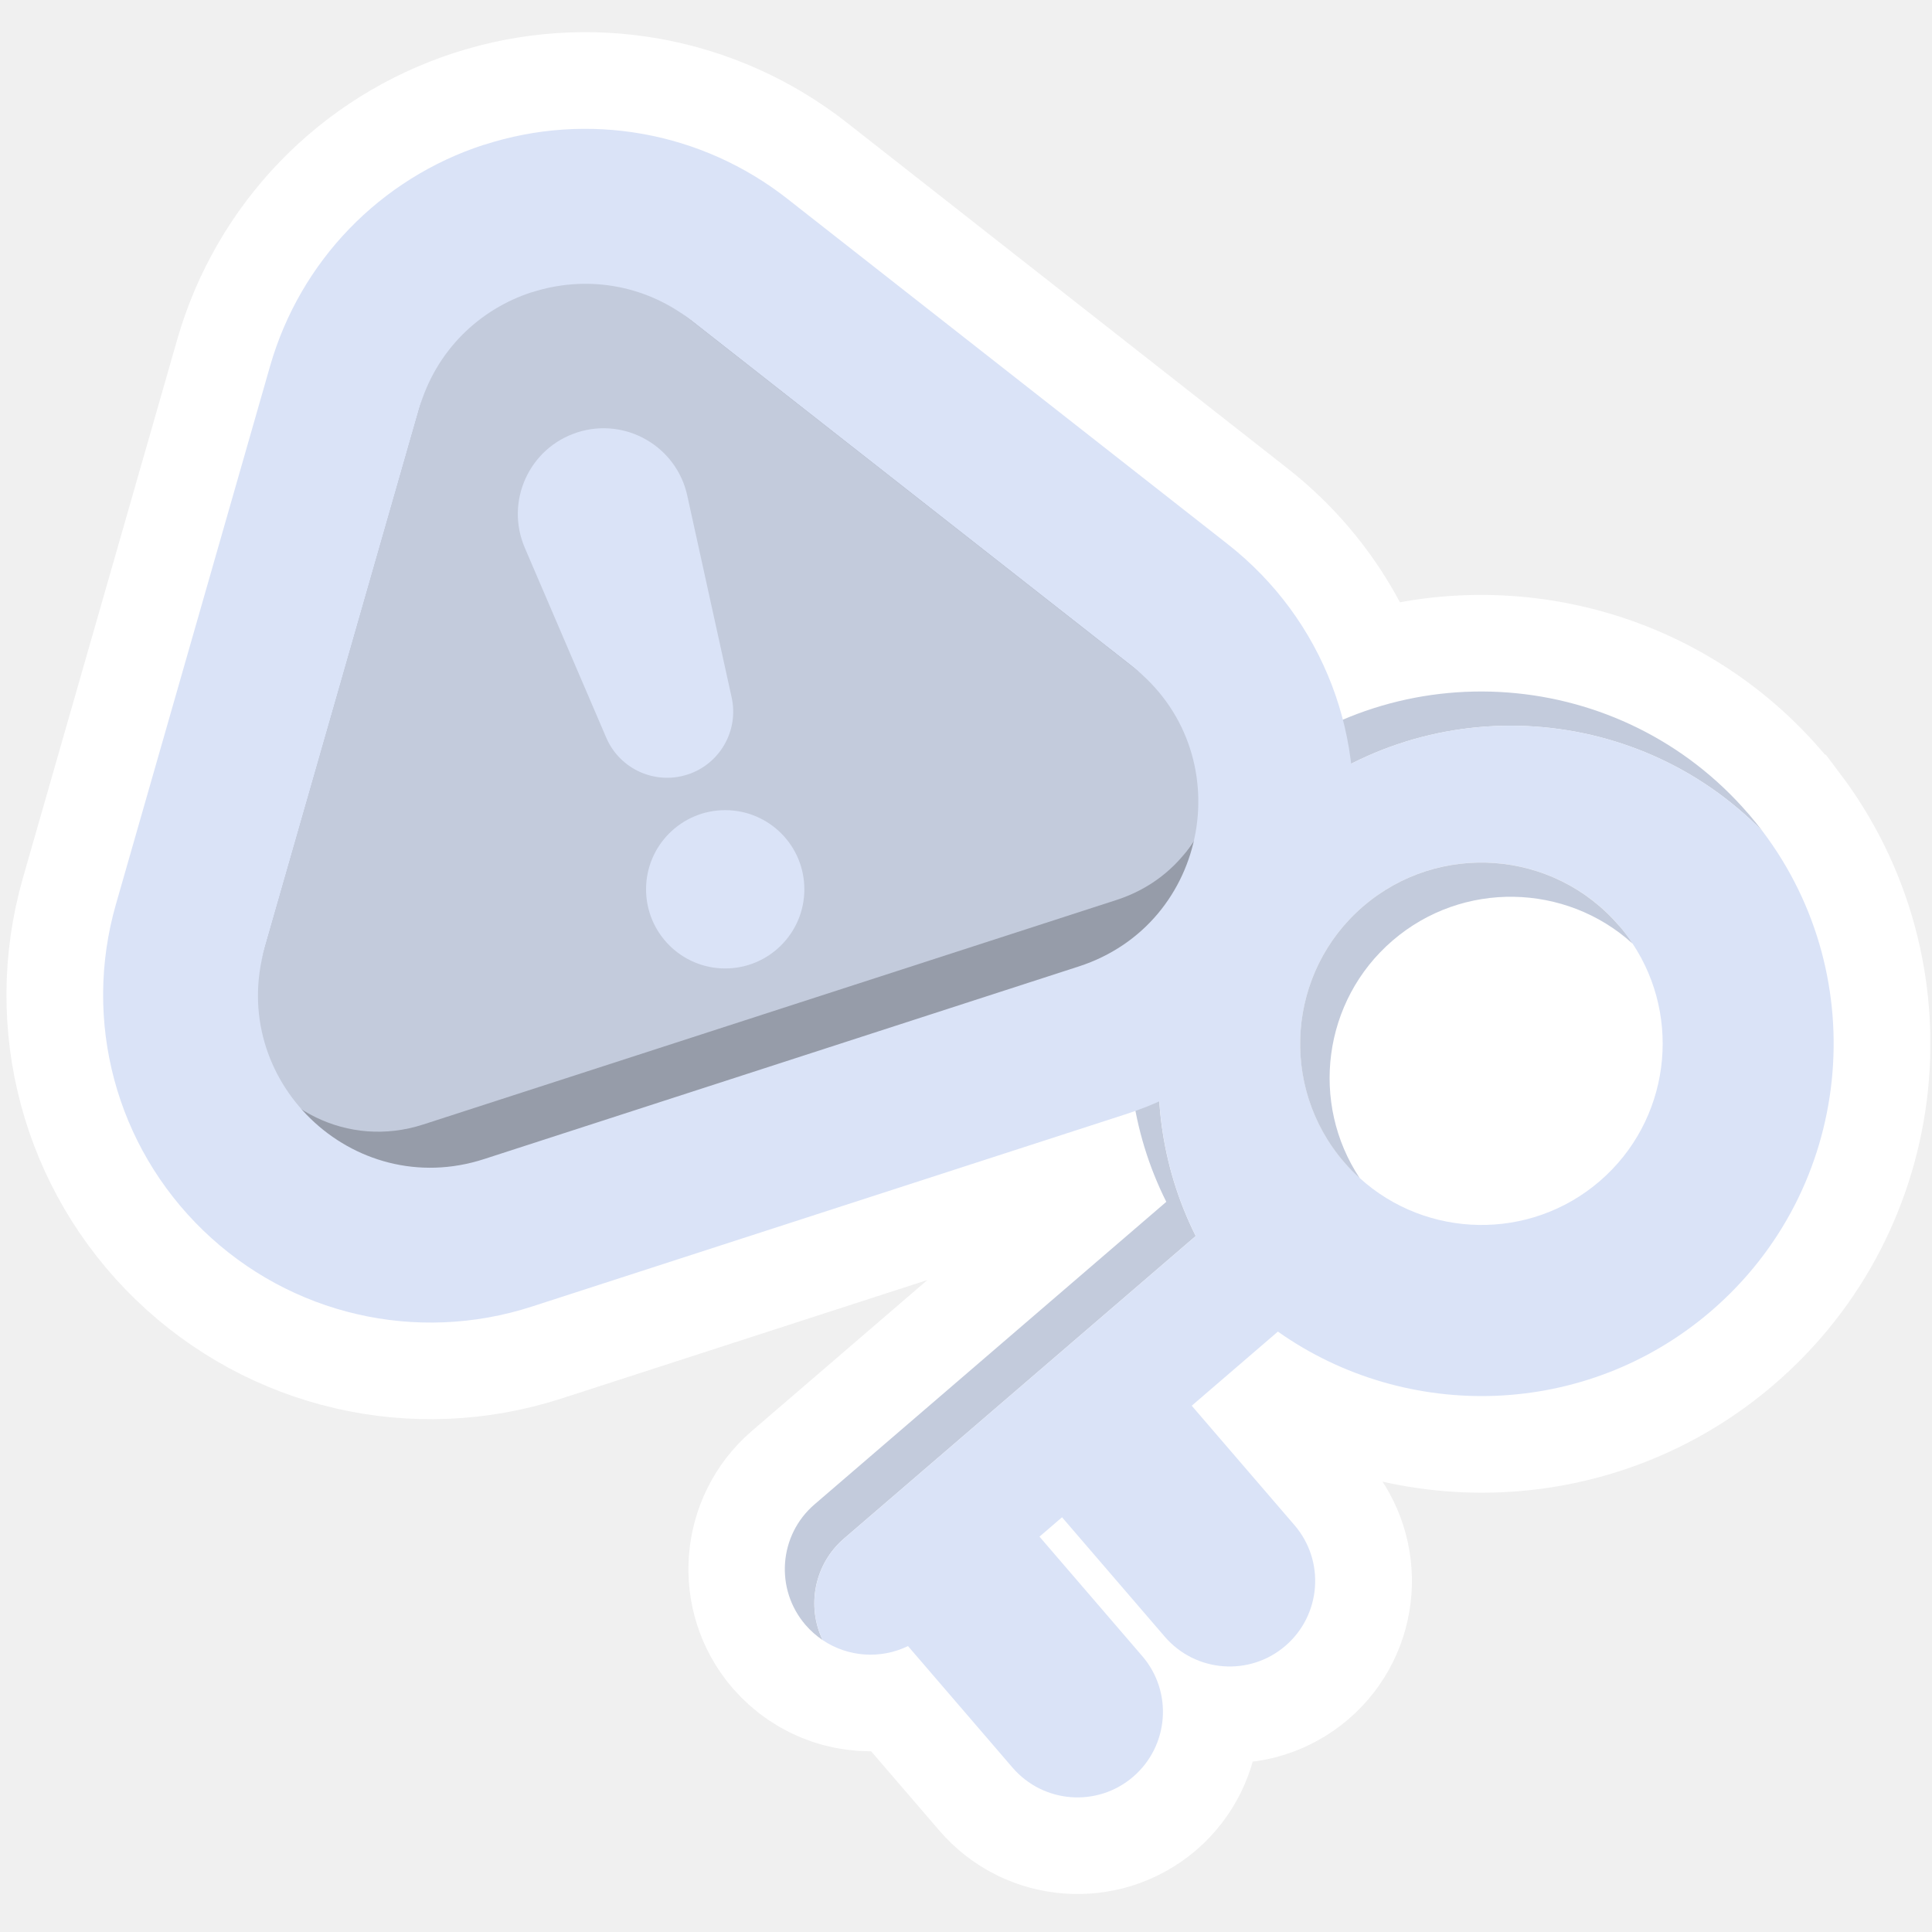
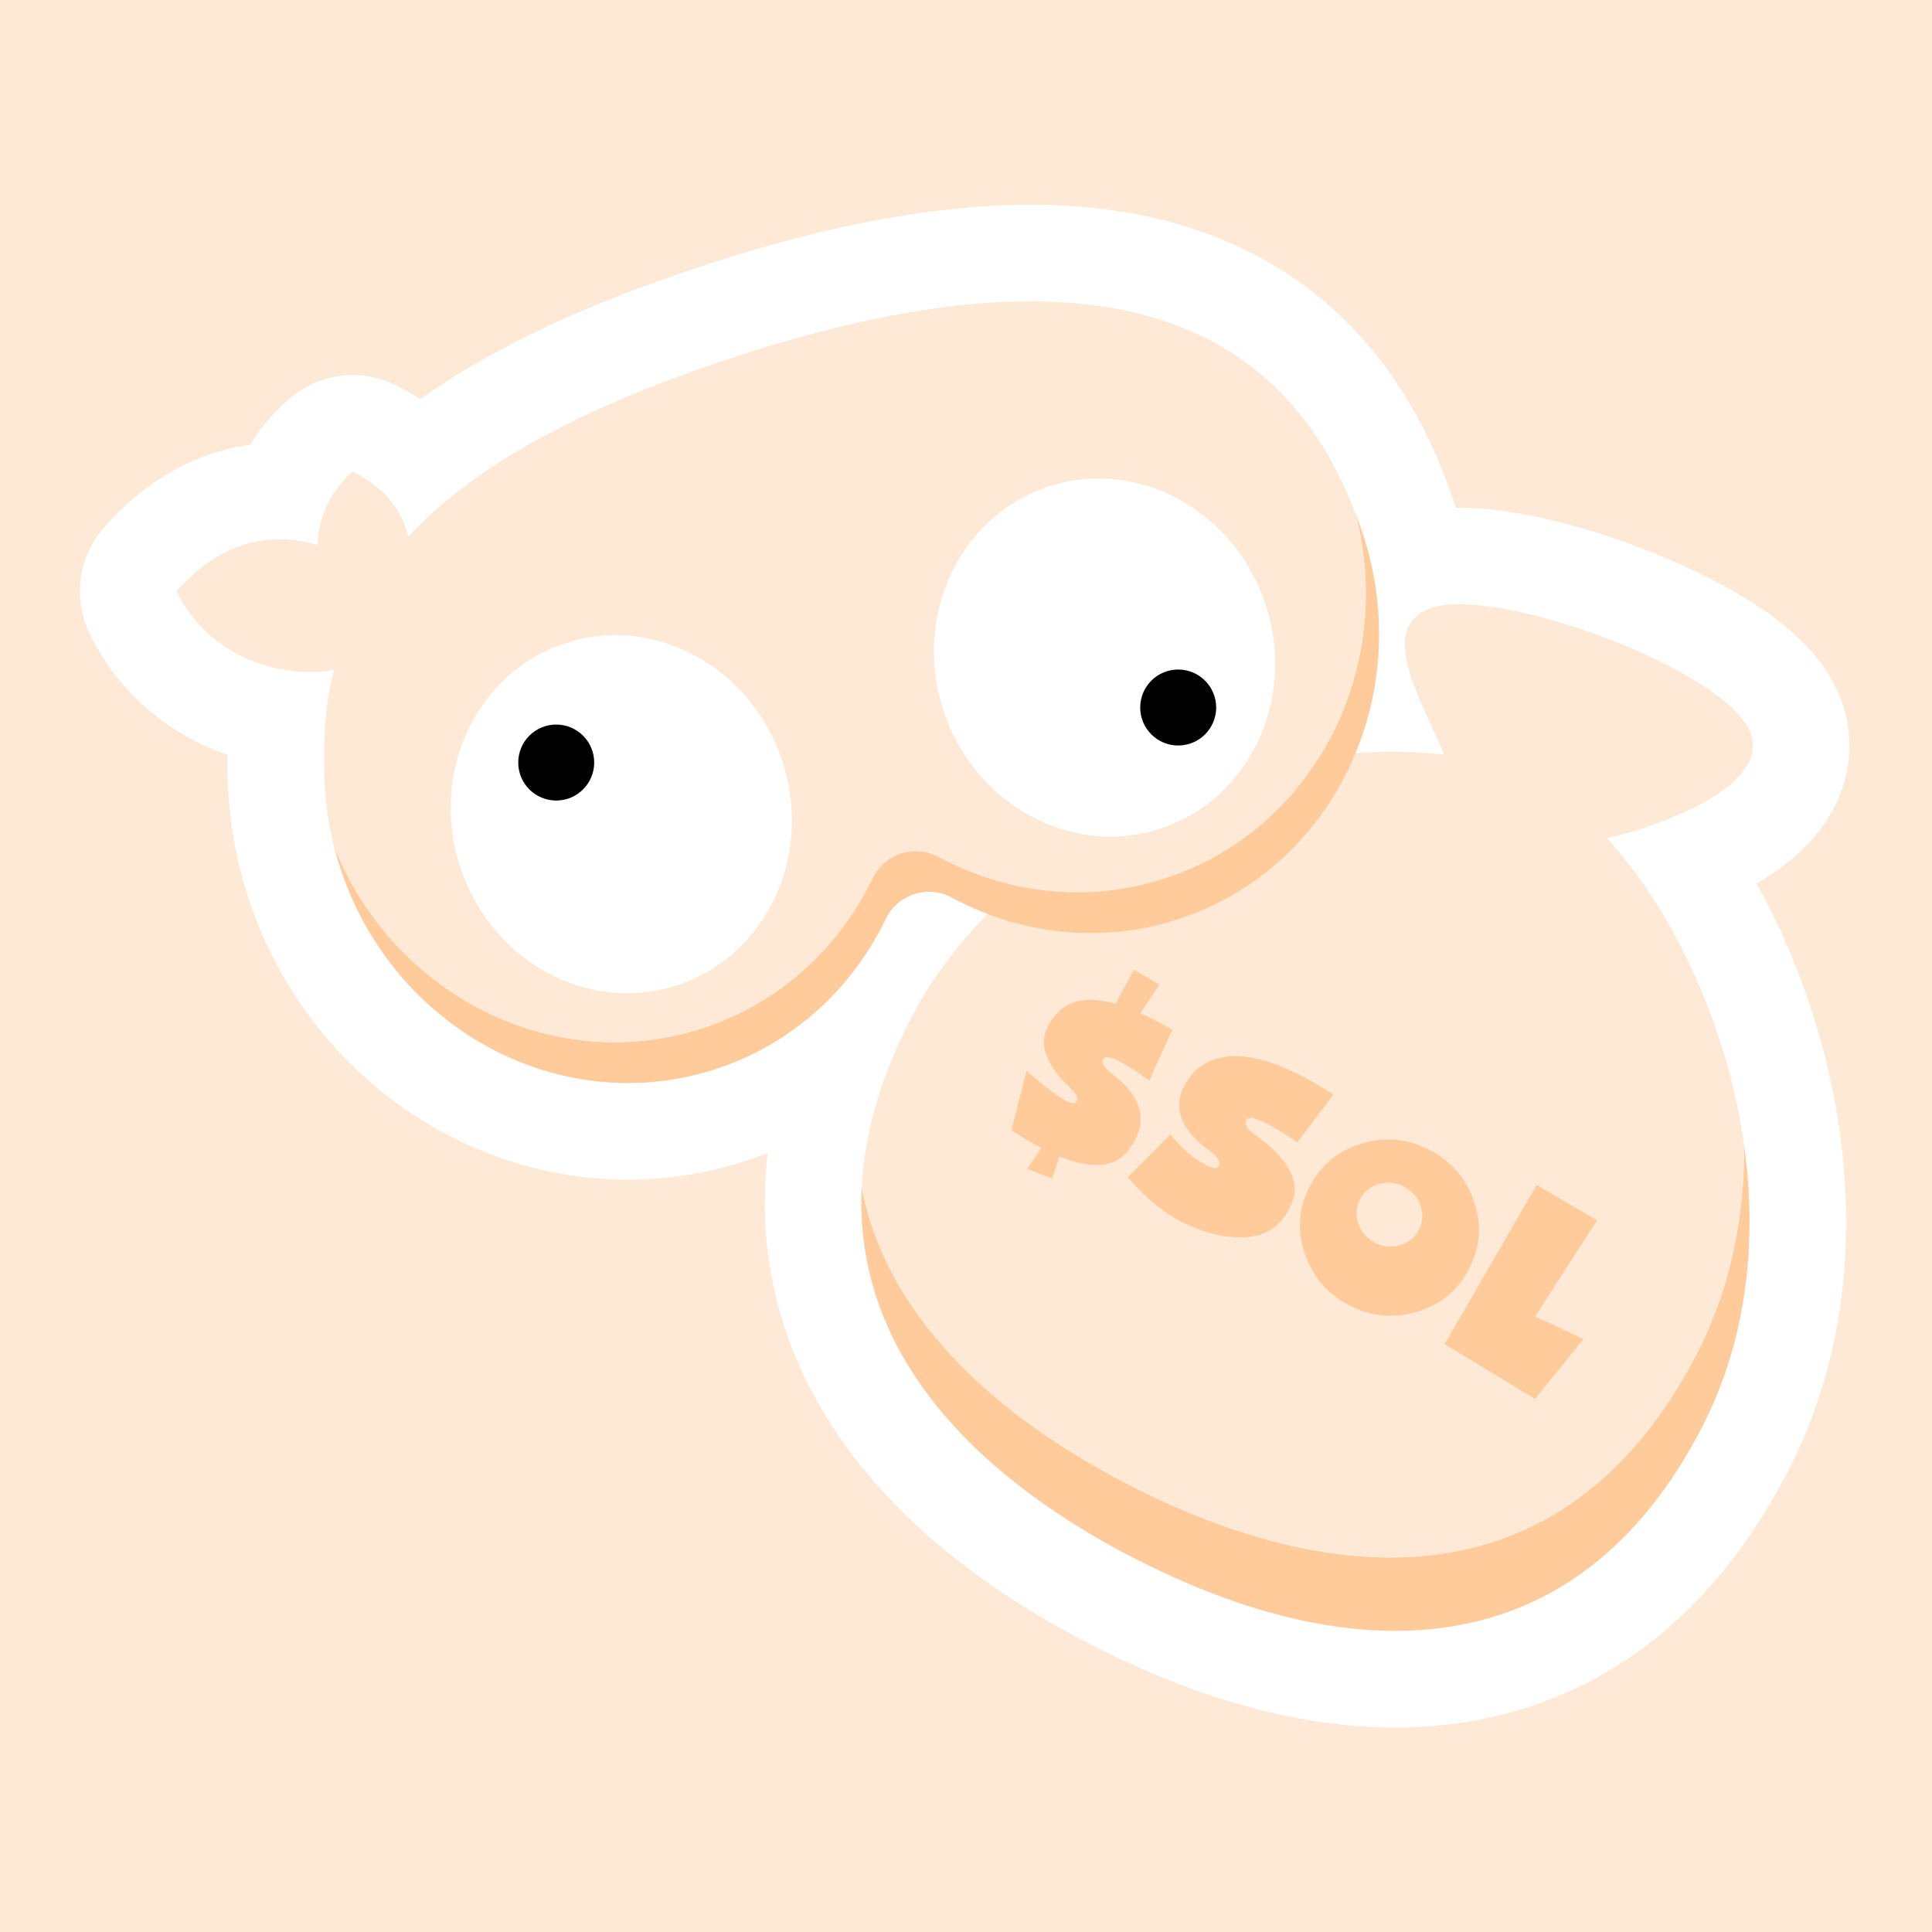
<svg xmlns="http://www.w3.org/2000/svg" width="300" height="300" viewBox="0 0 300 300" fill="none">
-   <g clip-path="url(#clip0_798_522)">
-     <path d="M273.721 129.12C273.011 128.19 272.281 127.28 271.511 126.38C255.581 107.87 229.861 102.64 208.511 111.76C205.761 101.16 199.611 91.54 190.651 84.52L122.261 30.86C108.911 20.38 91.301 17.25 75.161 22.48C59.021 27.71 46.601 40.57 41.931 56.88L17.981 140.45C12.791 158.58 17.981 177.97 31.541 191.06C45.101 204.16 64.651 208.69 82.591 202.88L174.931 172.98C175.411 172.83 175.871 172.67 176.341 172.49C177.261 177.35 178.861 182.1 181.131 186.62L126.521 233.58C120.971 238.35 120.321 246.75 125.101 252.32C125.901 253.24 126.801 254.03 127.761 254.68C131.681 257.33 136.741 257.67 141.001 255.6L157.241 274.48C162.011 280.03 170.401 280.68 175.981 275.9C181.541 271.1 182.161 262.72 177.391 257.16L161.441 238.61L164.931 235.61L180.891 254.15C185.661 259.71 194.051 260.35 199.621 255.57C205.191 250.78 205.811 242.39 201.041 236.83L185.081 218.28L198.461 206.78C218.481 220.92 246.341 220.27 265.731 203.58C287.721 184.66 290.981 151.97 273.741 129.13L273.721 129.12ZM248.391 183.42C237.521 192.76 221.491 192.33 211.141 182.93C203.401 171.3 205.371 155.37 216.241 146.04C227.121 136.68 243.151 137.12 253.501 146.51C261.241 158.15 259.271 174.07 248.391 183.42Z" fill="#969CA9" stroke="white" stroke-width="30" stroke-miterlimit="10" />
-     <path d="M248.391 183.43C237.521 192.77 221.491 192.34 211.141 182.94C203.401 171.31 205.371 155.38 216.241 146.05C227.121 136.69 243.151 137.13 253.501 146.52C261.241 158.16 259.271 174.08 248.391 183.43Z" fill="white" stroke="white" stroke-width="30" stroke-miterlimit="10" />
-     <path d="M271.521 126.39C272.291 127.28 273.021 128.2 273.721 129.12C253.731 108.65 220.901 106.99 198.911 125.9C179.511 142.59 174.691 170.02 185.671 191.93L131.061 238.9C126.421 242.89 125.211 249.41 127.741 254.68C126.781 254.03 125.881 253.24 125.081 252.32C120.291 246.75 120.931 238.36 126.491 233.59L181.101 186.62C170.121 164.71 174.941 137.27 194.341 120.59C217.221 100.91 251.831 103.51 271.511 126.39H271.521Z" fill="#C3CBDC" />
-     <path d="M198.921 125.9C179.521 142.59 174.701 170.02 185.681 191.93L131.071 238.9C126.431 242.89 125.221 249.41 127.751 254.68C131.671 257.32 136.741 257.67 140.991 255.6L157.231 274.48C162.011 280.03 170.401 280.68 175.961 275.89C181.521 271.1 182.151 262.71 177.371 257.16L161.411 238.61L164.911 235.6L180.871 254.15C185.651 259.7 194.041 260.35 199.601 255.56C205.161 250.77 205.791 242.38 201.011 236.83L185.051 218.28L198.431 206.77C218.461 220.92 246.311 220.26 265.711 203.57C287.701 184.66 290.961 151.96 273.721 129.12C253.731 108.65 220.901 106.99 198.911 125.9H198.921ZM253.501 146.51C261.241 158.15 259.271 174.06 248.391 183.42C237.521 192.77 221.491 192.33 211.151 182.94C210.291 182.17 209.471 181.33 208.691 180.42C198.571 168.65 199.911 150.85 211.681 140.73C223.461 130.6 241.261 131.94 251.381 143.71C252.161 144.61 252.871 145.55 253.501 146.52V146.51Z" fill="#DAE3F7" />
-     <path d="M251.381 143.71C252.161 144.61 252.871 145.55 253.501 146.52C243.151 137.13 227.121 136.69 216.241 146.05C205.371 155.4 203.401 171.31 211.141 182.95C210.281 182.18 209.461 181.34 208.681 180.43C198.561 168.66 199.901 150.86 211.671 140.74C223.451 130.61 241.251 131.95 251.371 143.72L251.381 143.71Z" fill="#C3CBDC" />
-     <path d="M175.151 147.6L67.521 182.46C52.761 187.25 38.561 176.2 38.031 161.97C42.351 172.04 53.871 178.45 65.751 174.6L173.391 139.74C183.791 136.37 189.351 126.8 188.971 117.3C193.871 128.78 188.471 143.28 175.151 147.6Z" fill="#969CA9" />
-     <path d="M173.39 139.74L65.75 174.6C53.87 178.45 42.35 172.04 38.03 161.97C37.94 159.65 38.21 157.25 38.91 154.81L66.81 57.4C71.22 42.02 89.8 36 102.39 45.88L182.12 108.43C185.3 110.93 187.56 113.99 188.97 117.3C189.35 126.8 183.79 136.37 173.39 139.74Z" fill="#C3CBDC" />
-     <path d="M82.581 45.39C90.641 42.78 99.911 43.93 107.401 49.8L175.801 103.46C192.691 116.71 187.941 143.45 167.511 150.07L75.171 179.98C54.741 186.6 35.211 167.72 41.131 147.08L65.071 63.5C67.691 54.35 74.531 47.98 82.591 45.37M75.171 22.47C59.031 27.7 46.601 40.56 41.931 56.87L17.991 140.45C12.801 158.57 17.991 177.96 31.551 191.06C45.101 204.16 64.661 208.69 82.601 202.88L174.941 172.97C192.871 167.16 206.061 152.02 209.361 133.47C212.661 114.91 205.501 96.16 190.671 84.52L122.251 30.86C108.901 20.39 91.301 17.26 75.161 22.49L75.171 22.47Z" fill="#DAE3F7" />
-     <path d="M106.75 120.27C101.7 121.91 96.23 119.42 94.14 114.55L81.49 85.06C78.4 77.86 82.17 69.56 89.62 67.15C97.1 64.73 105.04 69.28 106.72 76.96L113.61 108.3C114.75 113.47 111.77 118.65 106.74 120.28L106.75 120.27Z" fill="#DAE3F7" />
-     <path d="M112.61 150.38C119.398 150.38 124.9 144.878 124.9 138.09C124.9 131.302 119.398 125.8 112.61 125.8C105.823 125.8 100.32 131.302 100.32 138.09C100.32 144.878 105.823 150.38 112.61 150.38Z" fill="#DAE3F7" />
-   </g>
-   <defs>
-     <clipPath id="clip0_798_522">
-       <rect width="298.73" height="289.1" fill="white" transform="translate(1 5)" />
-     </clipPath>
-   </defs>
+   <rect width="300" height="300" fill="#FDE9D6" />
+   <path d="M270.831 177.871C272.868 192.489 271.384 207.853 264.324 221.548C244.767 259.511 209.993 259.419 176.058 241.935C150.455 228.746 132.621 209.429 133.81 184.443C134.197 176.305 136.593 167.558 141.395 158.231C144.556 152.093 148.648 146.655 153.376 141.927C151.459 141.208 149.597 140.351 147.791 139.383C144.049 137.365 139.367 138.877 137.533 142.711C132.326 153.503 123.091 162.139 111.063 166.037C87.027 173.825 60.926 159.761 52.788 134.637C52.438 133.549 52.124 132.471 51.848 131.384C50.733 126.96 50.253 122.499 50.355 118.14C50.364 118.103 50.364 118.066 50.355 118.029C50.244 113.024 50.76 108.361 51.875 104.001C42.917 105.651 31.977 101.421 27.396 91.836C35 83.2 43.083 82.804 49.276 84.647C49.488 80.453 51.239 76.214 54.769 73.237C60.207 75.983 62.594 79.716 63.396 83.347C74.456 71.44 92.142 62.546 114.842 55.191C160.74 40.316 196.666 43.274 210.481 79.734C210.767 80.463 211.044 81.209 211.292 81.974C211.44 82.361 211.56 82.739 211.698 83.145C215.458 94.757 214.73 106.702 210.472 116.96C215.348 116.61 220.002 116.693 224.269 117.199C220.463 108.342 214.177 97.974 221.596 94.656C231.2 90.361 268.296 103.928 271.845 113.937C274.702 121.964 258.453 128.139 249.532 130.149C259.568 141.135 268.176 158.849 270.822 177.871H270.831Z" fill="#FFCB9A" stroke="white" stroke-width="30" stroke-linecap="round" stroke-linejoin="round" />
+   <path d="M264.321 221.548C244.764 259.51 210 259.409 176.055 241.925C150.452 228.737 132.628 209.419 133.807 184.442C137.632 203.963 153.669 219.41 175.235 230.515C209.179 247.999 243.944 248.11 263.501 210.138C268.736 199.981 270.893 188.885 270.828 177.871C272.865 192.479 271.372 207.852 264.321 221.548Z" fill="#FFCB9A" />
+   <path d="M263.503 210.138C243.936 248.119 209.181 247.999 175.237 230.516C153.679 219.41 137.633 203.963 133.809 184.443C134.196 176.304 136.592 167.558 141.394 158.231C160.96 120.25 215.973 109.633 238.277 121.125C252.553 128.48 267.217 151.955 270.83 177.88C270.894 188.885 268.728 199.981 263.503 210.147V210.138Z" fill="#FDE9D6" />
+   <path d="M226.591 124.407C225.337 115.052 211.992 98.941 221.595 94.647C231.199 90.352 268.295 103.918 271.843 113.927C275.401 123.936 249.281 131.079 244.664 130.812C240.047 130.545 226.581 124.407 226.581 124.407H226.591Z" fill="#FDE9D6" />
+   <path d="M173.207 155.89L176.064 150.581L180.037 152.885L177.087 157.328C177.806 157.65 178.562 158.01 179.345 158.415C180.212 158.858 181.106 159.355 182.037 159.89L178.461 167.788C178.009 167.475 177.585 167.171 177.189 166.894C175.852 165.964 174.737 165.272 173.852 164.812C172.608 164.176 171.816 164 171.465 164.295C171.419 164.323 171.373 164.351 171.346 164.397L171.29 164.498C170.968 165.125 171.511 165.936 172.922 166.931C176.968 170.12 178.083 173.475 176.276 176.986C176.074 177.383 175.834 177.779 175.557 178.166L175.364 178.433C173.299 181.291 169.687 181.678 164.535 179.585L163.355 183.014L159.512 181.503L161.687 178.24C160.23 177.493 158.691 176.581 157.051 175.503L159.41 166.268C161.336 167.954 162.912 169.217 164.111 170.056C164.682 170.443 165.17 170.747 165.585 170.959C166.249 171.3 166.71 171.401 166.958 171.263C167.014 171.217 167.06 171.171 167.088 171.106C167.124 171.06 167.152 171.023 167.17 170.987C167.438 170.47 167.17 169.834 166.35 169.097C162.442 165.466 161.235 162.212 162.719 159.328C162.848 159.079 162.995 158.83 163.171 158.59C163.447 158.194 163.76 157.807 164.111 157.411C166.009 155.208 169.041 154.692 173.207 155.862V155.89Z" fill="#FFCB9A" />
+   <path d="M188.276 179.042C183.493 175.687 182.028 172.222 183.88 168.627C184.24 167.927 184.737 167.208 185.364 166.489C188.986 162.987 194.571 163.18 202.138 167.07C203.695 167.871 205.345 168.839 207.078 169.963L201.447 177.383C200.94 177.042 200.47 176.719 200.018 176.424C198.728 175.586 197.631 174.94 196.728 174.47C195.087 173.632 194.064 173.383 193.659 173.733C193.603 173.77 193.567 173.807 193.539 173.853L193.484 173.954C193.133 174.627 193.76 175.493 195.364 176.553C200.239 180.175 201.972 183.622 200.562 186.894C200.442 187.171 200.313 187.438 200.184 187.705C198.765 190.47 196.507 191.936 193.419 192.111C190.332 192.286 186.995 191.484 183.419 189.705C180.59 188.249 177.825 185.945 175.115 182.793L181.751 176.12C183.143 177.89 184.516 179.208 185.871 180.083C186.415 180.433 186.903 180.719 187.318 180.931C188.166 181.364 188.737 181.502 189.023 181.337C189.069 181.291 189.115 181.235 189.161 181.171L189.216 181.069C189.511 180.489 189.198 179.816 188.276 179.032V179.042Z" fill="#FFCB9A" />
+   <path d="M209.539 202.691C206.129 200.931 203.815 198.258 202.599 194.655C201.382 191.051 201.631 187.586 203.354 184.249C205.078 180.894 207.76 178.673 211.4 177.576C215.041 176.48 218.562 176.802 221.972 178.563C225.372 180.314 227.677 182.987 228.893 186.59C230.11 190.194 229.852 193.668 228.128 197.014C226.405 200.35 223.732 202.571 220.091 203.677C216.451 204.774 212.939 204.452 209.539 202.701V202.691ZM217.419 193.346C218.746 192.94 219.723 192.148 220.331 190.959C220.939 189.788 221.013 188.535 220.58 187.217C220.138 185.899 219.28 184.913 217.999 184.249C216.718 183.586 215.41 183.466 214.082 183.871C212.755 184.277 211.787 185.069 211.179 186.24C210.571 187.41 210.488 188.673 210.93 189.991C211.373 191.309 212.23 192.295 213.511 192.959C214.792 193.622 216.101 193.742 217.428 193.337L217.419 193.346Z" fill="#FFCB9A" />
+   <path d="M238.608 184L247.99 189.493L238.377 204.424L245.889 207.926L238.359 217.226L224.322 208.719L238.608 184Z" fill="#FFCB9A" />
+   <path d="M211.695 83.126C219.842 108.259 206.957 134.95 182.921 142.738C170.884 146.637 158.35 145.06 147.797 139.374C144.055 137.356 139.382 138.867 137.539 142.701C132.332 153.494 123.097 162.12 111.069 166.028C87.033 173.816 60.941 159.761 52.794 134.627C52.443 133.54 52.13 132.462 51.853 131.374C61.061 154.553 85.973 167.152 109.014 159.687C121.051 155.788 130.276 147.153 135.484 136.36C137.327 132.535 142 131.024 145.742 133.033C156.285 138.72 168.829 140.296 180.865 136.397C203.971 128.904 216.773 103.955 210.487 79.716C210.773 80.444 211.04 81.191 211.298 81.955C211.446 82.333 211.565 82.73 211.695 83.126Z" fill="#FFCB9A" />
+   <path d="M210.478 79.716C216.764 103.955 203.962 128.904 180.857 136.397C168.82 140.296 156.286 138.72 145.733 133.033C141.991 131.015 137.318 132.526 135.475 136.36C130.268 147.153 121.033 155.779 109.005 159.687C85.964 167.152 61.052 154.553 51.845 131.374C50.739 126.95 50.25 122.489 50.352 118.13C50.352 118.093 50.352 118.056 50.352 118.019C49.624 86.444 74.195 68.361 114.83 55.191C160.728 40.316 196.654 43.274 210.469 79.734L210.478 79.716Z" fill="#FDE9D6" />
+   <path d="M61.061 99.264C52.573 108.13 33.781 105.199 27.412 91.817C41.569 75.753 57.347 88.186 59.633 90.61C60.96 94.545 61.061 99.264 61.061 99.264Z" fill="#FDE9D6" />
+   <path d="M55.707 97.946C48.012 93.66 46.638 80.085 54.767 73.228C68.49 80.14 62.721 93.356 61.449 95.384C58.952 97.024 55.698 97.946 55.698 97.946H55.707Z" fill="#FDE9D6" />
+   <path d="M105.09 153.011C118.924 148.527 126.281 132.991 121.522 118.309C116.763 103.628 101.691 95.362 87.857 99.846C74.023 104.33 66.666 119.867 71.425 134.548C76.184 149.229 91.257 157.496 105.09 153.011Z" fill="white" />
+   <path d="M180.127 128.689C193.961 124.205 201.318 108.668 196.559 93.987C191.8 79.306 176.728 71.04 162.894 75.524C149.06 80.008 141.704 95.544 146.462 110.226C151.221 124.907 166.294 133.173 180.127 128.689Z" fill="white" />
+   <path d="M86.369 124.305C89.627 124.305 92.268 121.664 92.268 118.407C92.268 115.149 89.627 112.508 86.369 112.508C83.112 112.508 80.471 115.149 80.471 118.407C80.471 121.664 83.112 124.305 86.369 124.305Z" fill="black" />
+   <path d="M182.949 115.761C186.207 115.761 188.848 113.121 188.848 109.863C188.848 106.605 186.207 103.964 182.949 103.964C179.692 103.964 177.051 106.605 177.051 109.863C177.051 113.121 179.692 115.761 182.949 115.761Z" fill="black" />
</svg>
